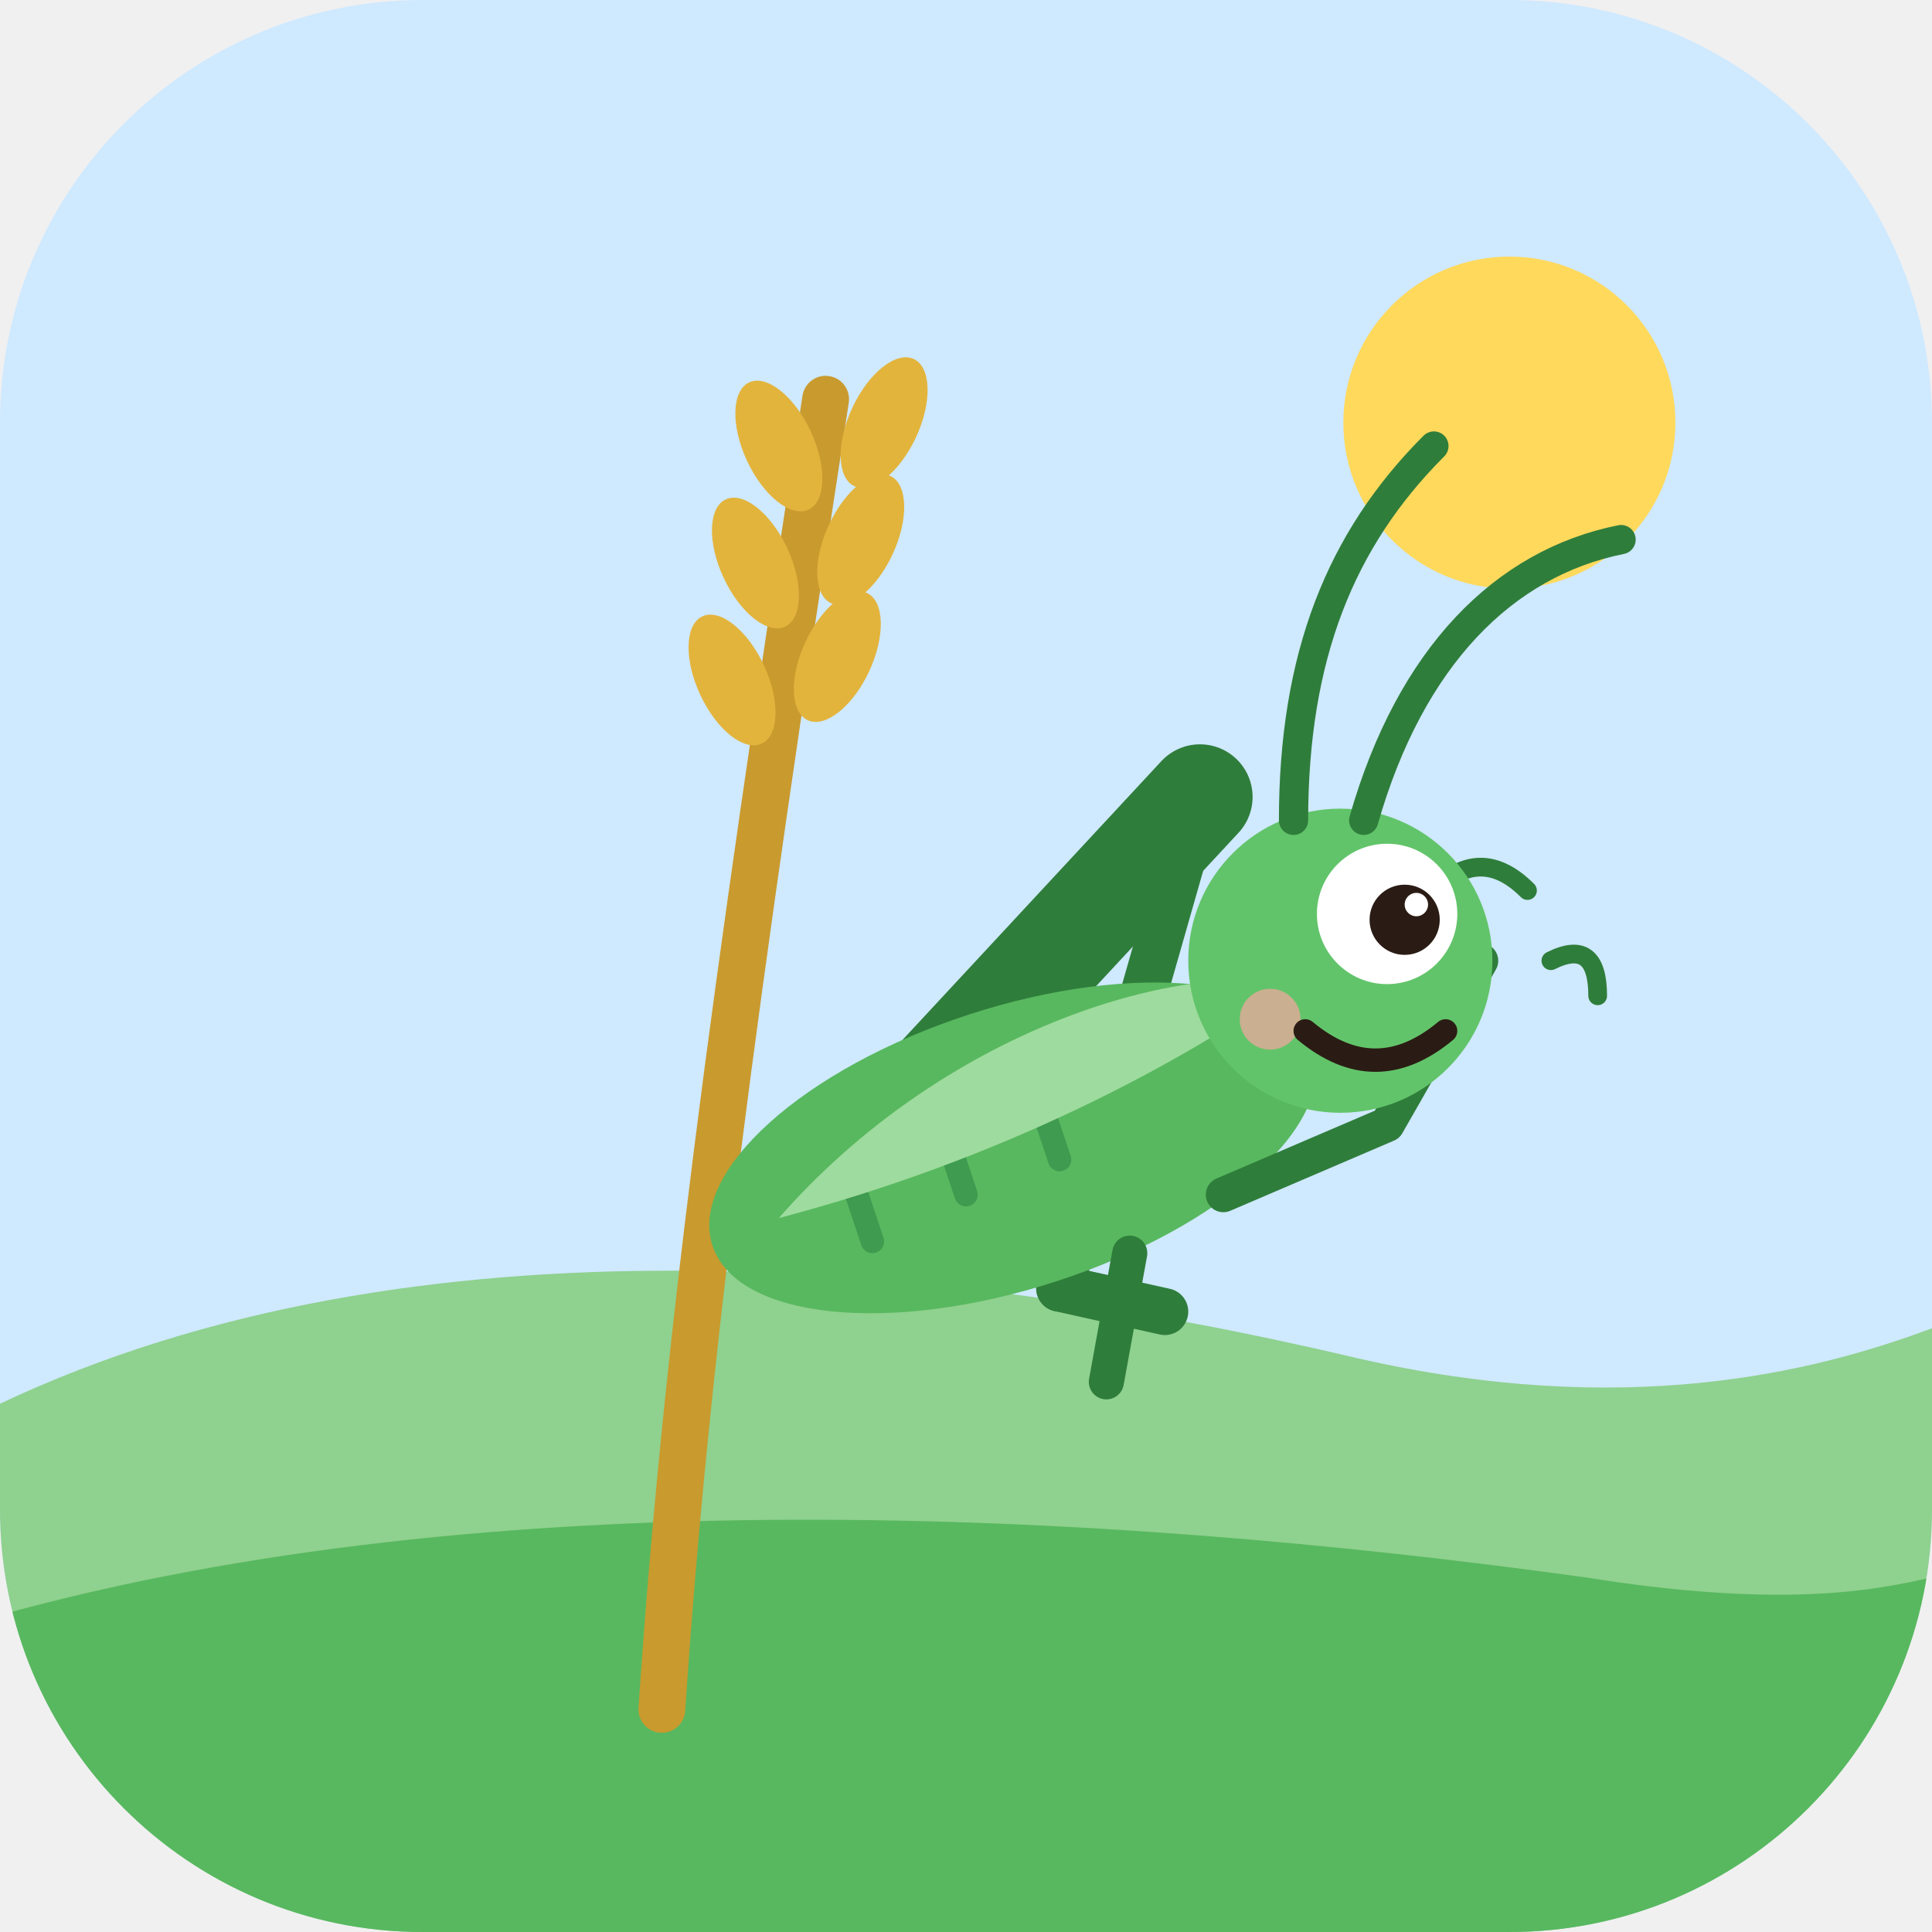
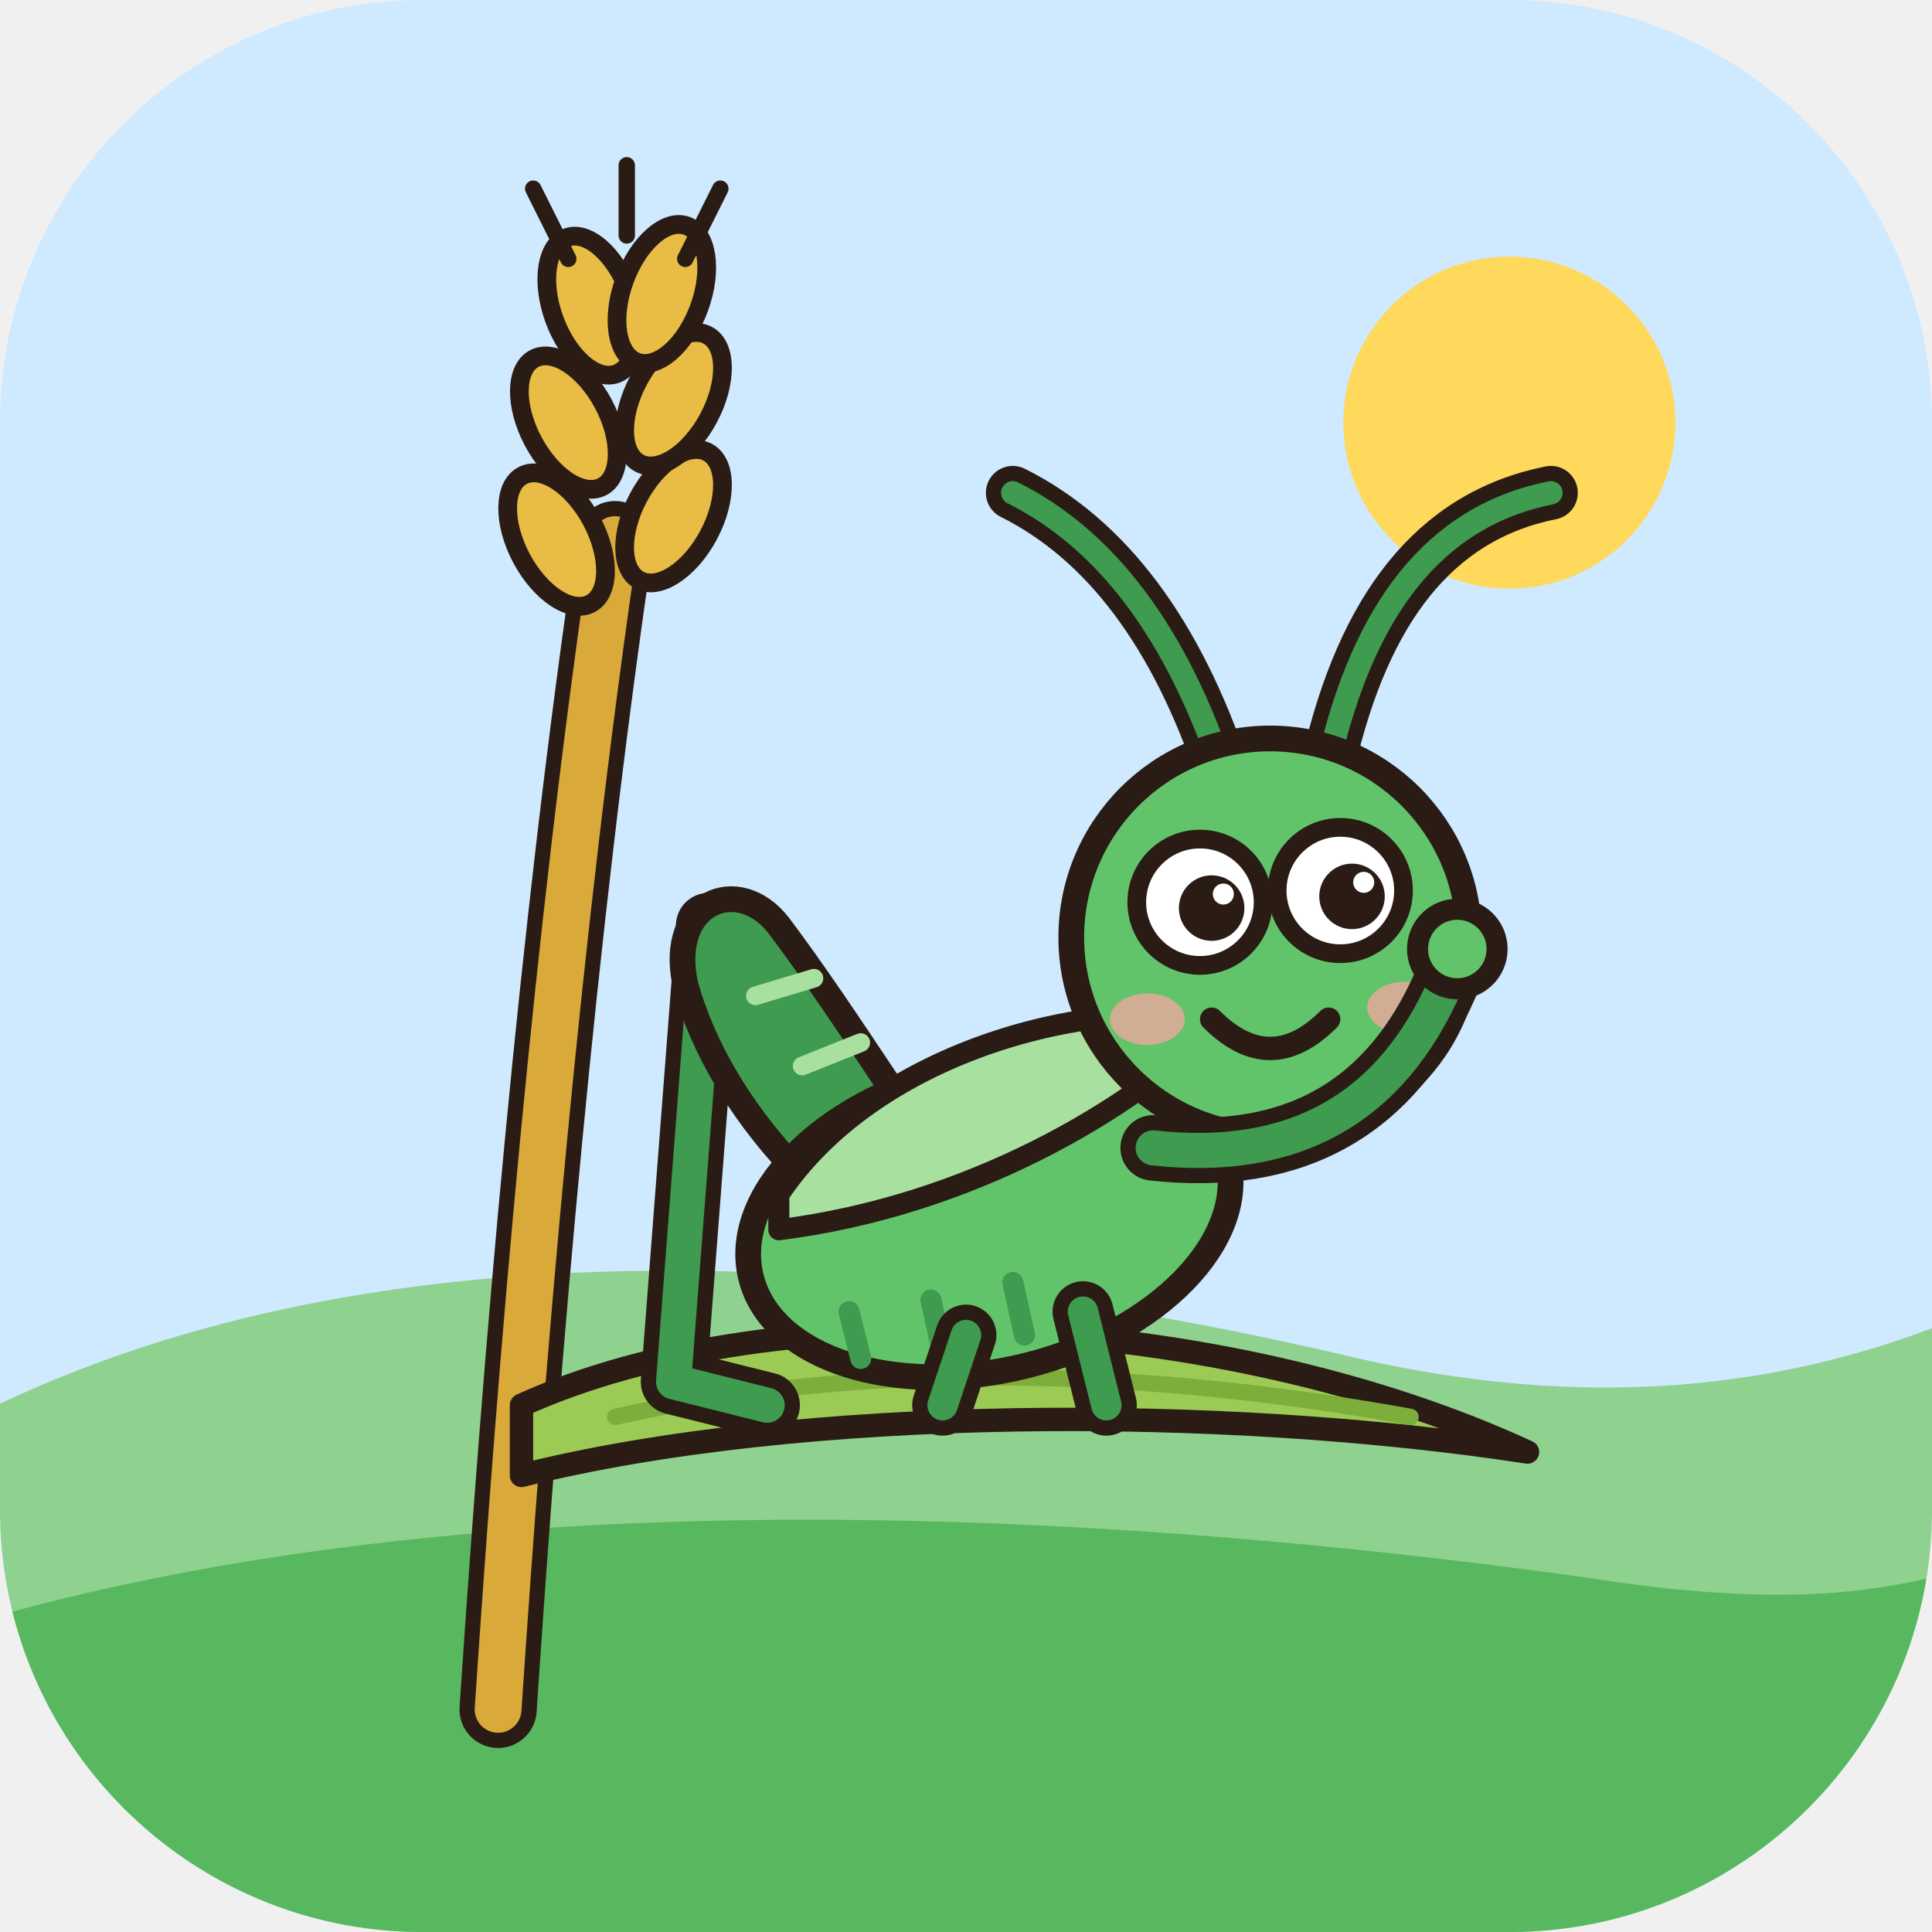
<svg xmlns="http://www.w3.org/2000/svg" viewBox="0 0 512 512" width="512" height="512">
  <defs>
    <clipPath id="k">
      <rect width="512" height="512" rx="112" />
    </clipPath>
  </defs>
  <g clip-path="url(#k)">
    <rect width="512" height="512" fill="#CFE9FF" />
    <circle cx="400" cy="112" r="44" fill="#FFD95C" />
    <path d="M0 372 C110 320 250 334 360 360 C430 376 480 364 512 352 L512 512 L0 512 Z" fill="#8FD18F" />
    <path d="M0 428 C130 392 290 400 420 418 C470 426 495 422 512 418 L512 512 L0 512 Z" fill="#58B85F" />
    <g transform="translate(70 50) scale(3.1)">
      <g id="halmi">
-         <path d="M34 130 C36 100 40 70 48 18" stroke="#C99A2E" stroke-width="4" fill="none" stroke-linecap="round" />
-         <ellipse cx="44" cy="22" rx="3" ry="6" transform="rotate(-25 44 22)" fill="#E3B43C" />
-         <ellipse cx="53" cy="20" rx="3" ry="6" transform="rotate(25 53 20)" fill="#E3B43C" />
-         <ellipse cx="42" cy="32" rx="3" ry="6" transform="rotate(-25 42 32)" fill="#E3B43C" />
-         <ellipse cx="51" cy="30" rx="3" ry="6" transform="rotate(25 51 30)" fill="#E3B43C" />
-         <ellipse cx="40" cy="42" rx="3" ry="6" transform="rotate(-25 40 42)" fill="#E3B43C" />
-         <ellipse cx="49" cy="40" rx="3" ry="6" transform="rotate(25 49 40)" fill="#E3B43C" />
-         <path d="M54 80 L80 52" stroke="#2F7D3B" stroke-width="9" stroke-linecap="round" />
-         <path d="M80 52 L68 94" stroke="#2F7D3B" stroke-width="4" stroke-linecap="round" />
-         <path d="M68 94 L77 96" stroke="#2F7D3B" stroke-width="4" stroke-linecap="round" />
-         <ellipse cx="64" cy="82" rx="27" ry="12" transform="rotate(-18 64 82)" fill="#58B85F" />
-         <path d="M50 84 L52 90 M58 80 L60 86 M66 77 L68 83" stroke="#3E9B4F" stroke-width="2" stroke-linecap="round" />
-         <path d="M44 88 C58 72 78 66 88 68 C78 75 63 83 44 88 Z" fill="#9EDB9E" />
-         <path d="M74 91 L72 102" stroke="#2F7D3B" stroke-width="3" stroke-linecap="round" />
-         <path d="M82 86 L96 80 L104 66" stroke="#2F7D3B" stroke-width="3" fill="none" stroke-linecap="round" stroke-linejoin="round" />
-         <path d="M100 60 Q104 56 108 60 M110 66 Q114 64 114 69" stroke="#2F7D3B" stroke-width="1.6" fill="none" stroke-linecap="round" />
-         <circle cx="92" cy="66" r="13" fill="#62C46A" />
-         <circle cx="86" cy="71" r="2.6" fill="#F6A6A0" opacity="0.7" />
-         <circle cx="96" cy="62" r="6" fill="#FFFFFF" />
-         <circle cx="97.5" cy="62.5" r="3" fill="#2A1C14" />
-         <circle cx="98.5" cy="61.2" r="1" fill="#FFFFFF" />
-         <path d="M89 72 Q95 77 101 72" stroke="#2A1C14" stroke-width="2" fill="none" stroke-linecap="round" />
-         <path d="M94 54 C98 40 106 32 116 30" stroke="#2F7D3B" stroke-width="2.5" fill="none" stroke-linecap="round" />
-         <path d="M88 54 C88 40 92 30 100 22" stroke="#2F7D3B" stroke-width="2.5" fill="none" stroke-linecap="round" />
+         <path d="M20 130 C22 100 25 64 30 30" stroke="#2A1C14" stroke-width="6.6" fill="none" stroke-linecap="round" stroke-linejoin="round">
+   </path>
+         <path d="M20 130 C22 100 25 64 30 30" stroke="#D9A93A" stroke-width="4" fill="none" stroke-linecap="round" stroke-linejoin="round">
+   </path>
+         <g fill="#E8BC45" stroke="#2A1C14" stroke-width="1.6">
+           <ellipse cx="25" cy="30" rx="3.4" ry="6.2" transform="rotate(-28 25 30)">
+   </ellipse>
+           <ellipse cx="35" cy="28" rx="3.4" ry="6.2" transform="rotate(28 35 28)">
+   </ellipse>
+           <ellipse cx="26" cy="20" rx="3.4" ry="6.2" transform="rotate(-28 26 20)">
+   </ellipse>
+           <ellipse cx="35" cy="18" rx="3.4" ry="6.2" transform="rotate(28 35 18)">
+   </ellipse>
+           <ellipse cx="28" cy="10" rx="3.4" ry="6.2" transform="rotate(-20 28 10)">
+   </ellipse>
+           <ellipse cx="34" cy="9" rx="3.4" ry="6.2" transform="rotate(20 34 9)">
+   </ellipse>
+         </g>
+         <path d="M31 4 L31 -2 M26 6 L23 0 M36 6 L39 0" stroke="#2A1C14" stroke-width="1.4" stroke-linecap="round">
+   </path>
+         <path d="M22 104 C44 94 82 96 108 108 C82 104 46 104 22 110 Z" fill="#9CCB55" stroke="#2A1C14" stroke-width="2" stroke-linejoin="round">
+   </path>
+         <path d="M30 105 C52 100 76 101 98 105" stroke="#7DAE3C" stroke-width="1.4" fill="none" stroke-linecap="round">
+   </path>
+         <g>
+           <path d="M38 63 L35 102 L43 104" stroke="#2A1C14" stroke-width="5.6" fill="none" stroke-linecap="round" stroke-linejoin="round">
+   </path>
+           <path d="M38 63 L35 102 L43 104" stroke="#3E9B4F" stroke-width="3" fill="none" stroke-linecap="round" stroke-linejoin="round">
+   </path>
+           <path d="M58 93 C49 89 39 79 36 68 C34.5 61 40.5 58.5 44 63 C50 71 56 81 62 89 Z" fill="#3E9B4F" stroke="#2A1C14" stroke-width="2.2" stroke-linejoin="round">
+   </path>
+           <path d="M42 69 L47 67.5 M46 75 L51 73 M51 81 L55.5 79" stroke="#A8E0A0" stroke-width="1.6" stroke-linecap="round">
+   </path>
+           <ellipse cx="62" cy="88" rx="21" ry="13" transform="rotate(-14 62 88)" fill="#62C46A" stroke="#2A1C14" stroke-width="2.2">
+   </ellipse>
+           <path d="M50 96 L51 100 M57 95 L58 99.5 M64 93.5 L65 98" stroke="#3E9B4F" stroke-width="1.8" stroke-linecap="round">
+   </path>
+           <path d="M44 86 C52 74 70 69 82 71 C74 79 60 87 44 89 Z" fill="#A8E0A0" stroke="#2A1C14" stroke-width="1.8" stroke-linejoin="round">
+   </path>
+           <path d="M60 98 L58 104" stroke="#2A1C14" stroke-width="5.2" fill="none" stroke-linecap="round" stroke-linejoin="round">
+   </path>
+           <path d="M60 98 L58 104" stroke="#3E9B4F" stroke-width="2.6" fill="none" stroke-linecap="round" stroke-linejoin="round">
+   </path>
+           <path d="M70 96 L72 104" stroke="#2A1C14" stroke-width="5.2" fill="none" stroke-linecap="round" stroke-linejoin="round">
+   </path>
+           <path d="M70 96 L72 104" stroke="#3E9B4F" stroke-width="2.6" fill="none" stroke-linecap="round" stroke-linejoin="round">
+   </path>
+           <path d="M82 50 C78 38 72 30 64 26" stroke="#2A1C14" stroke-width="4.6" fill="none" stroke-linecap="round" stroke-linejoin="round">
+   </path>
+           <path d="M82 50 C78 38 72 30 64 26" stroke="#3E9B4F" stroke-width="2" fill="none" stroke-linecap="round" stroke-linejoin="round">
+   </path>
+           <path d="M91 49 C94 36 100 28 110 26" stroke="#2A1C14" stroke-width="4.6" fill="none" stroke-linecap="round" stroke-linejoin="round">
+   </path>
+           <path d="M91 49 C94 36 100 28 110 26" stroke="#3E9B4F" stroke-width="2" fill="none" stroke-linecap="round" stroke-linejoin="round">
+   </path>
+           <g>
+             <circle cx="86" cy="64" r="17" fill="#62C46A" stroke="#2A1C14" stroke-width="2.2">
+   </circle>
+             <ellipse cx="75.5" cy="71" rx="3.2" ry="2.2" fill="#F6A6A0" opacity="0.75">
+   </ellipse>
+             <ellipse cx="97.5" cy="70" rx="3.2" ry="2.2" fill="#F6A6A0" opacity="0.75">
+   </ellipse>
+             <g>
+               <circle cx="80" cy="61" r="5.4" fill="#FFFFFF" stroke="#2A1C14" stroke-width="1.6">
+   </circle>
+               <circle cx="92" cy="60" r="5.4" fill="#FFFFFF" stroke="#2A1C14" stroke-width="1.6">
+   </circle>
+               <circle cx="81" cy="61.5" r="2.8" fill="#2A1C14">
+   </circle>
+               <circle cx="93" cy="60.5" r="2.8" fill="#2A1C14">
+   </circle>
+               <circle cx="82" cy="60.3" r="0.9" fill="#FFFFFF">
+   </circle>
+               <circle cx="94" cy="59.3" r="0.9" fill="#FFFFFF">
+   </circle>
+             </g>
+             <path d="M81 71 Q86 76 91 71" stroke="#2A1C14" stroke-width="2" fill="none" stroke-linecap="round">
+   </path>
+           </g>
+           <g>
+             <path d="M76 82 Q94 84 101 68" stroke="#2A1C14" stroke-width="5.6" fill="none" stroke-linecap="round" stroke-linejoin="round">
+   </path>
+             <path d="M76 82 Q94 84 101 68" stroke="#3E9B4F" stroke-width="3" fill="none" stroke-linecap="round" stroke-linejoin="round">
+   </path>
+             <circle cx="102" cy="65" r="3.4" fill="#62C46A" stroke="#2A1C14" stroke-width="1.8">
+   </circle>
+           </g>
+         </g>
      </g>
    </g>
  </g>
</svg>
